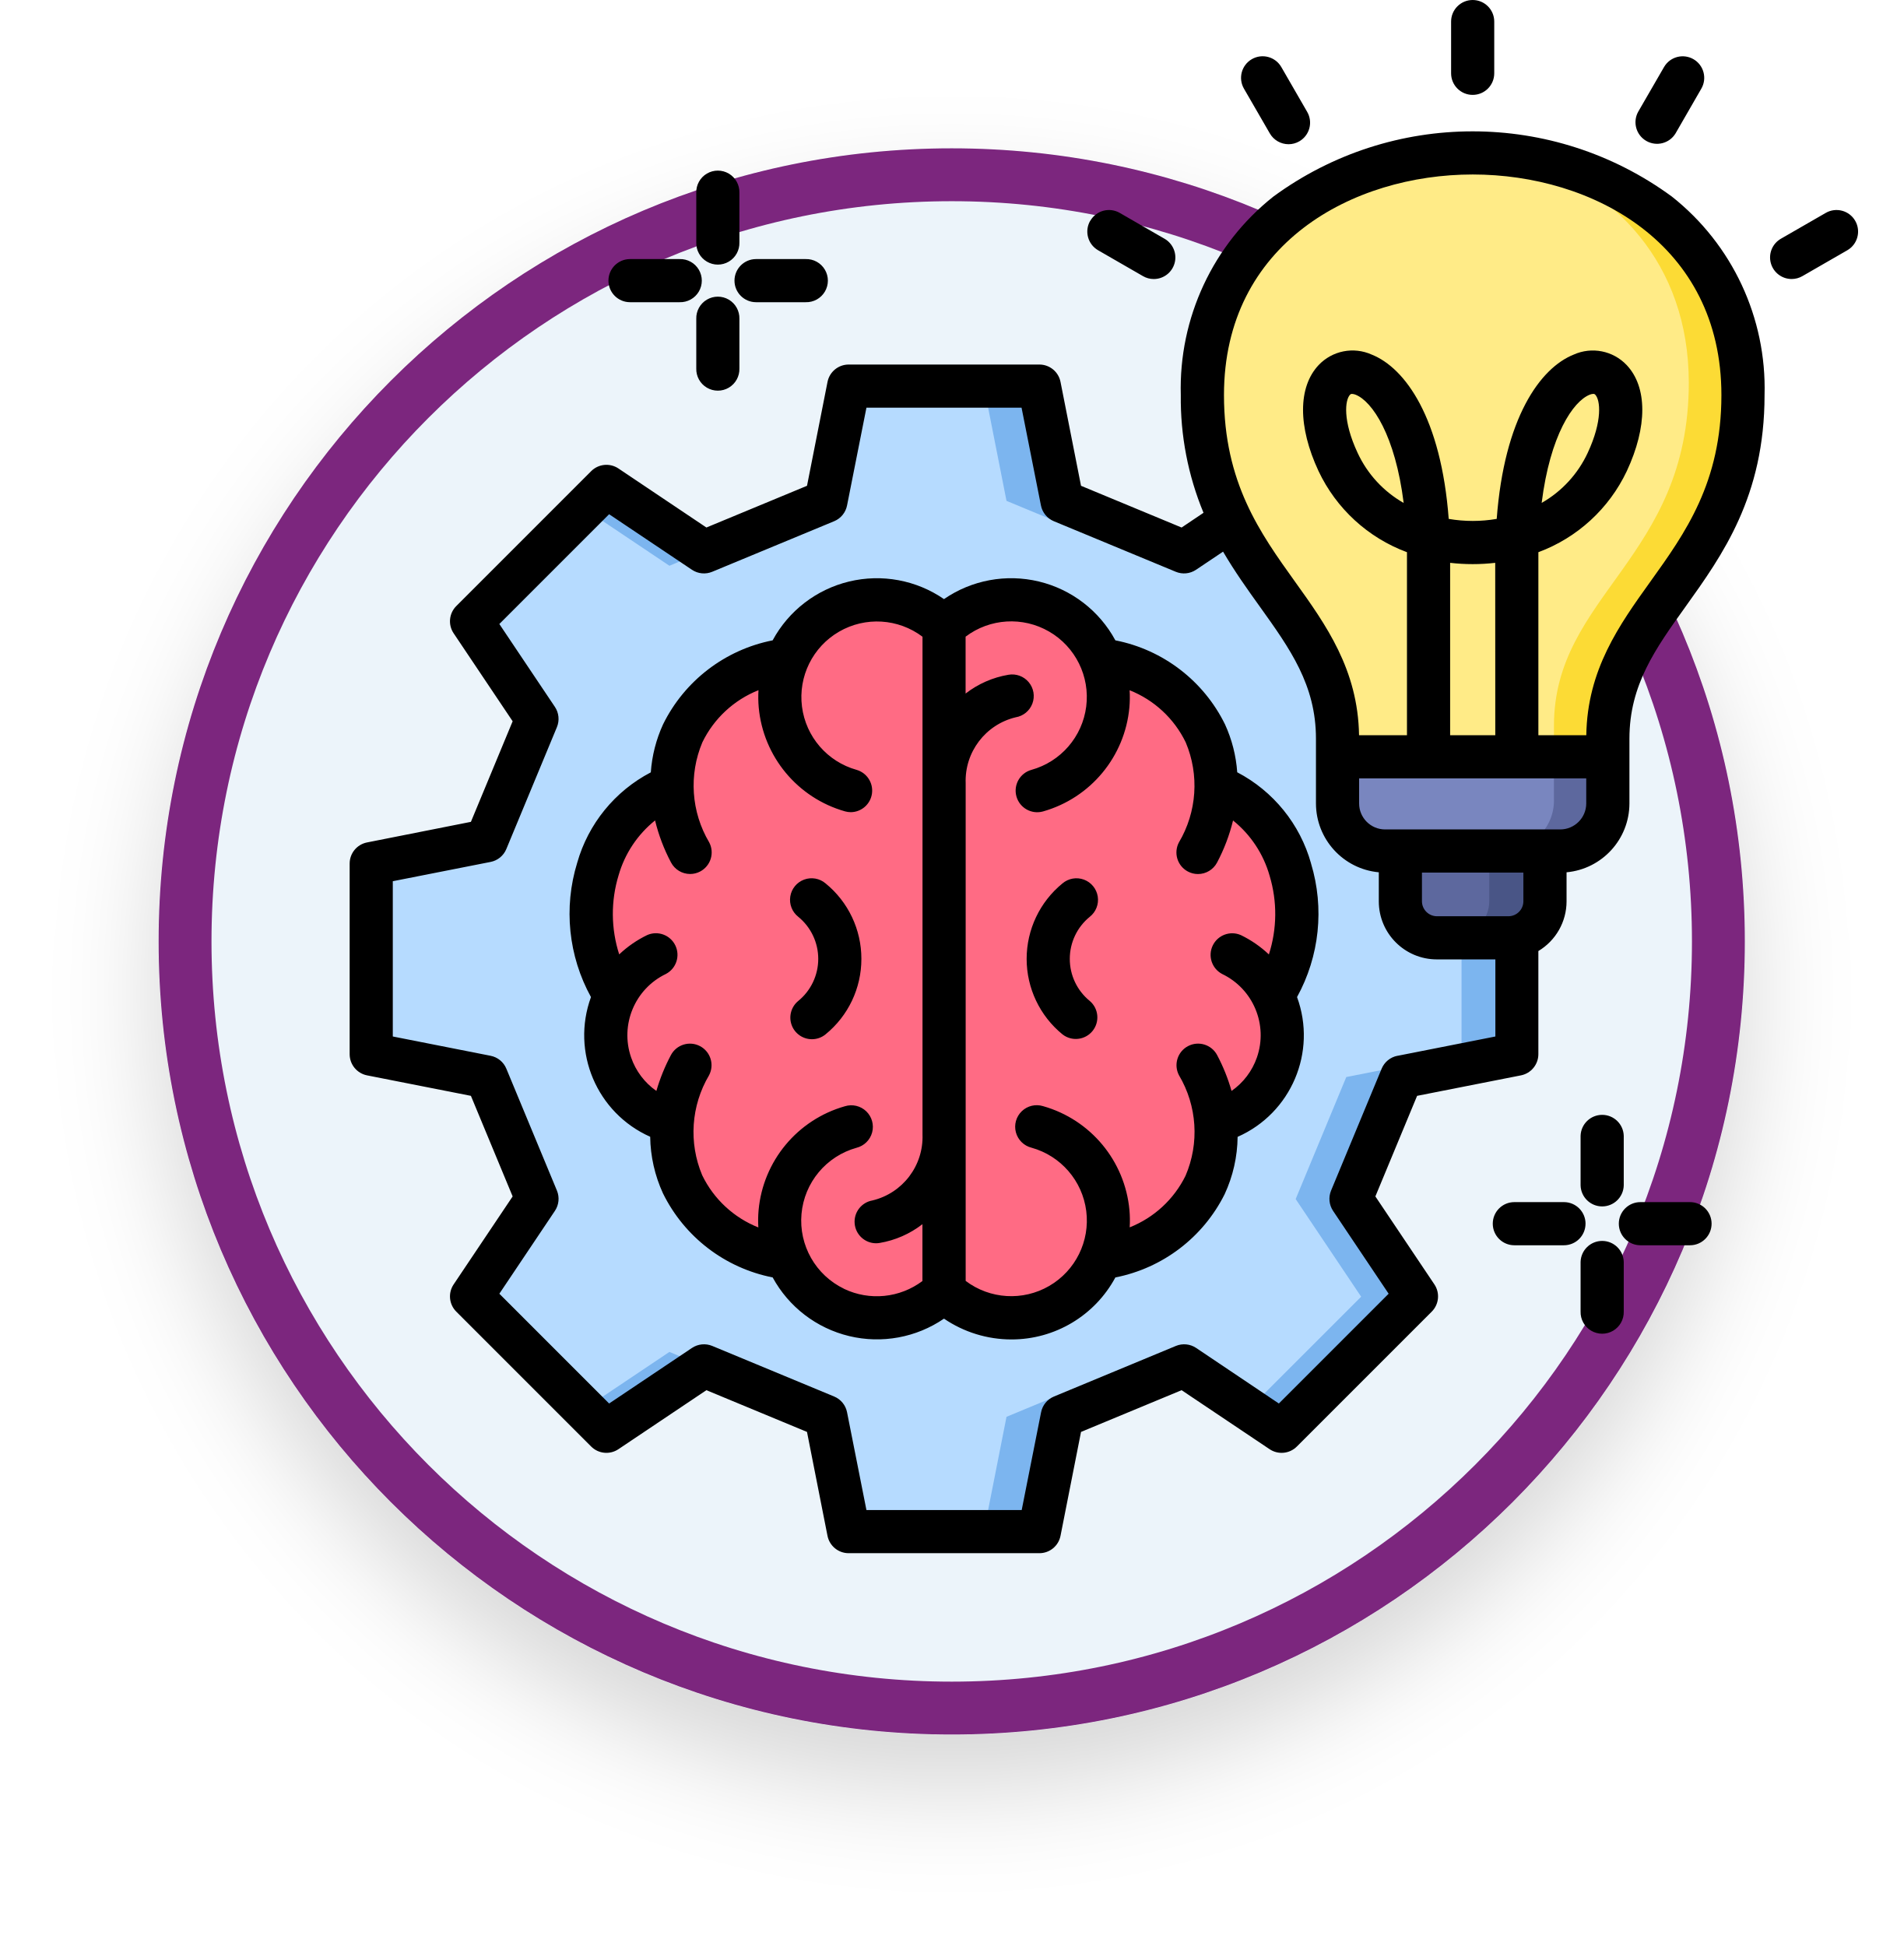
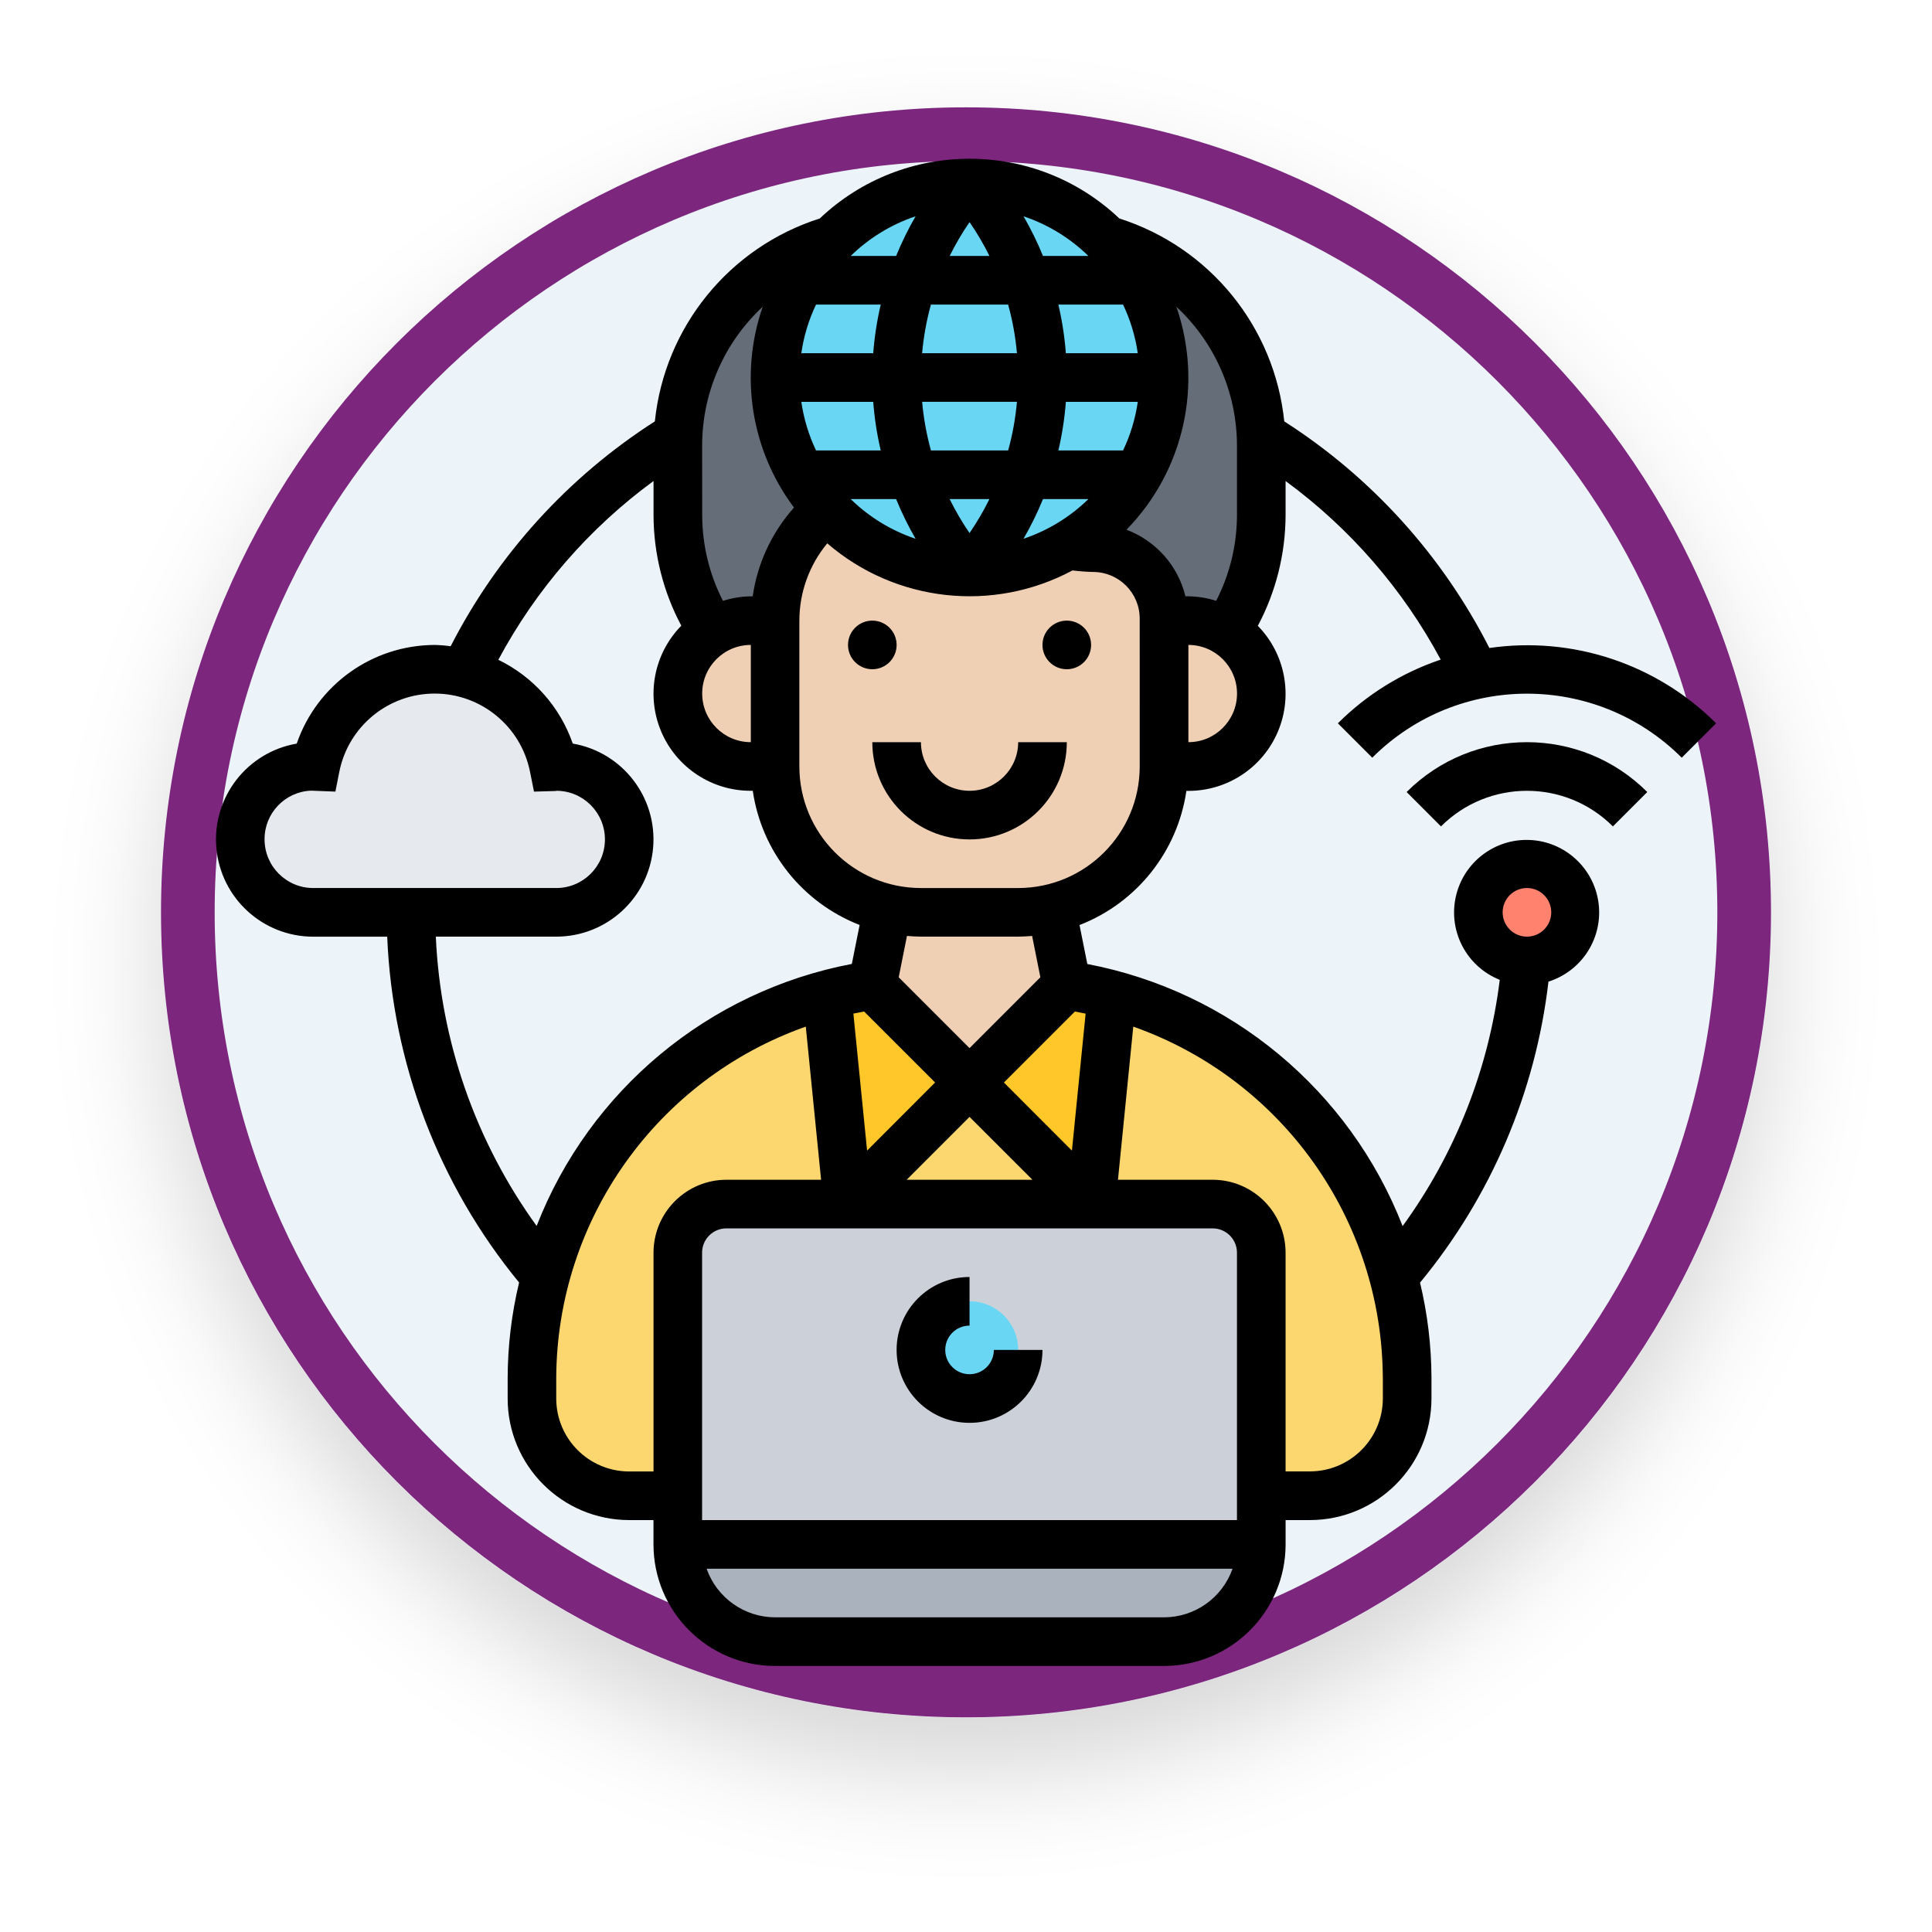
- <svg xmlns="http://www.w3.org/2000/svg" width="108" height="110.416" viewBox="0 0 108 110.416">
+ <svg xmlns="http://www.w3.org/2000/svg" width="108" height="108" viewBox="0 0 108 108">
  <defs>
-     <filter id="Ellipse_11495" x="0" y="2.416" width="108" height="108" filterUnits="userSpaceOnUse">
+     <filter id="Ellipse_11495" x="0" y="0" width="108" height="108" filterUnits="userSpaceOnUse">
      <feOffset dy="3" input="SourceAlpha" />
      <feGaussianBlur stdDeviation="3" result="blur" />
      <feFlood flood-opacity="0.161" />
      <feComposite operator="in" in2="blur" />
      <feComposite in="SourceGraphic" />
    </filter>
  </defs>
-   <g id="Group_1144172" data-name="Group 1144172" transform="translate(-617 -927.584)">
-     <g id="Group_1144058" data-name="Group 1144058" transform="translate(420 -3394.5)">
-       <g transform="matrix(1, 0, 0, 1, 197, 4322.08)" filter="url(#Ellipse_11495)">
-         <g id="Ellipse_11495-2" data-name="Ellipse 11495" transform="translate(9 8.42)" fill="#ecf4fa" stroke="#7b277e" stroke-width="3">
-           <circle cx="45" cy="45" r="45" stroke="none" />
-           <circle cx="45" cy="45" r="43.5" fill="none" />
+   <g id="Group_1144889" data-name="Group 1144889" transform="translate(9 6)">
+     <g id="Group_1144057" data-name="Group 1144057" transform="translate(0 0)">
+       <g id="Group_1143684" data-name="Group 1143684" transform="translate(0 0)">
+         <g transform="matrix(1, 0, 0, 1, -9, -6)" filter="url(#Ellipse_11495)">
+           <g id="Ellipse_11495-2" data-name="Ellipse 11495" transform="translate(9 6)" fill="#ecf4fa" stroke="#7b277e" stroke-width="3">
+             <circle cx="45" cy="45" r="45" stroke="none" />
+             <circle cx="45" cy="45" r="43.5" fill="none" />
+           </g>
        </g>
      </g>
    </g>
-     <g id="brainstorming_12056847" transform="translate(625.561 923.584)">
-       <path id="Path_978583" data-name="Path 978583" d="M83.192,156.246l-6.54-1.29-2.872-6.924,3.715-5.54-7.658-7.658-5.54,3.715-6.924-2.872-1.29-6.54H45.253l-1.29,6.54-6.924,2.872-5.54-3.715-7.658,7.658,3.715,5.54-2.872,6.924-6.54,1.29v10.83l6.54,1.29,2.872,6.924-3.715,5.54,7.658,7.658,5.54-3.715,6.924,2.872,1.29,6.54h10.83l1.29-6.54,6.924-2.872,5.54,3.715L77.5,180.83l-3.715-5.54,2.872-6.924,6.54-1.29Z" transform="translate(-5.665 -103.255)" fill="#7cb5ef" fill-rule="evenodd" />
-       <path id="Path_978584" data-name="Path 978584" d="M80.031,167.076l-6.54,1.29-2.872,6.924,3.715,5.54-6.389,6.389-4.856-3.256-8.877,3.682-1.29,6.54H45.253l-1.29-6.54-8.877-3.682-4.856,3.256-6.389-6.389,3.715-5.54-2.872-6.924-6.54-1.29v-10.83l6.54-1.29,2.872-6.924-3.715-5.54L30.23,136.1l4.856,3.256,8.877-3.682,1.29-6.54h7.669l1.29,6.54,8.877,3.682,4.856-3.256,6.389,6.389-.863,5.278,1.233,4.924,5.327,3.552Z" transform="translate(-5.665 -103.255)" fill="#b6dbff" fill-rule="evenodd" />
-       <path id="Path_978585" data-name="Path 978585" d="M295.832,90.666a2.7,2.7,0,0,0,2.693,2.693h9.915a2.7,2.7,0,0,0,2.693-2.693v-3.7c0-7.411,7.65-9.493,7.65-19.452,0-9.138-7.65-13.707-15.3-13.707s-15.3,4.569-15.3,13.707c0,9.959,7.65,12.041,7.65,19.452Z" transform="translate(-228.484 -41.101)" fill="#fcdb35" fill-rule="evenodd" />
-       <path id="Path_978586" data-name="Path 978586" d="M295.832,90.667a2.7,2.7,0,0,0,2.693,2.693H305.4a2.7,2.7,0,0,0,2.693-2.693V86.275c0-7.411,7.65-9.493,7.65-19.452,0-6.823-4.266-11.1-9.612-12.827a19.067,19.067,0,0,0-2.648-.185c-7.65,0-15.3,4.569-15.3,13.707,0,9.959,7.65,12.041,7.65,19.452v3.7Z" transform="translate(-228.484 -41.102)" fill="#ffeb87" fill-rule="evenodd" />
-       <path id="Path_978587" data-name="Path 978587" d="M360.454,269.188v4.745A2.069,2.069,0,0,1,358.392,276h-4.066a2.069,2.069,0,0,1-2.062-2.062v-4.745h8.19Z" transform="translate(-281.361 -218.817)" fill="#495586" fill-rule="evenodd" />
-       <path id="Path_978588" data-name="Path 978588" d="M355.242,276h-.917a2.069,2.069,0,0,1-2.062-2.062v-4.745H357.3v4.745A2.069,2.069,0,0,1,355.242,276Z" transform="translate(-281.36 -218.818)" fill="#5d689e" fill-rule="evenodd" />
-       <path id="Path_978589" data-name="Path 978589" d="M347.211,252.117a2.7,2.7,0,0,1-2.695,2.695h-9.922a2.7,2.7,0,0,1-2.695-2.695v-2.641h15.312Z" transform="translate(-264.557 -202.552)" fill="#5d689e" fill-rule="evenodd" />
-       <path id="Path_978590" data-name="Path 978590" d="M341.469,254.812h-6.876a2.7,2.7,0,0,1-2.695-2.695v-2.641h12.265v2.371A2.848,2.848,0,0,1,341.469,254.812Z" transform="translate(-264.556 -202.552)" fill="#7986bf" fill-rule="evenodd" />
-       <path id="Path_978591" data-name="Path 978591" d="M110.486,209.95v28.565a5.467,5.467,0,0,1-8.814-1.828c-4.434-.823-6.815-4.046-6.463-7.69a5.036,5.036,0,0,1-3.217-7.115c-2.61-3.828-1.392-9.99,3.185-11.748-.08-3.421,2.28-6.372,6.5-7.155a5.467,5.467,0,0,1,8.814-1.828v8.8Z" transform="translate(-65.483 -161.427)" fill="#ff6b84" fill-rule="evenodd" />
-       <path id="Path_978592" data-name="Path 978592" d="M204.145,209.95v28.565a5.467,5.467,0,0,0,8.814-1.828c4.434-.823,6.815-4.046,6.463-7.69a5.036,5.036,0,0,0,3.217-7.115c2.61-3.828,1.392-9.99-3.185-11.748.08-3.421-2.28-6.372-6.5-7.155a5.467,5.467,0,0,0-8.814-1.828Z" transform="translate(-159.142 -161.427)" fill="#ff6b84" fill-rule="evenodd" />
-       <path id="Path_978593" data-name="Path 978593" d="M40.313,58.407a5.51,5.51,0,0,1-2.032,4.281,1.211,1.211,0,0,1-.775.277,1.224,1.224,0,0,1-.774-2.172,3.08,3.08,0,0,0,0-4.774,1.224,1.224,0,1,1,1.549-1.895,5.511,5.511,0,0,1,2.032,4.282ZM62.755,64a3.855,3.855,0,0,1-1.44,1.9,10.408,10.408,0,0,0-.816-2.032,1.224,1.224,0,0,0-2.165,1.143,6.3,6.3,0,0,1,.372,5.7,6,6,0,0,1-3.17,2.929,6.549,6.549,0,0,0-.013-.977,6.774,6.774,0,0,0-4.9-5.9,1.224,1.224,0,1,0-.658,2.357,4.291,4.291,0,1,1-3.735,7.559V48.437A3.708,3.708,0,0,1,49.065,44.7a1.224,1.224,0,1,0-.412-2.413,5.436,5.436,0,0,0-2.427,1.065V40.124a4.291,4.291,0,1,1,3.735,7.558,1.224,1.224,0,0,0,.658,2.359,6.773,6.773,0,0,0,4.9-5.9,6.525,6.525,0,0,0,.013-.977,5.992,5.992,0,0,1,3.184,2.958,6.315,6.315,0,0,1-.386,5.675,1.223,1.223,0,0,0,.51,1.654,1.211,1.211,0,0,0,.57.142,1.225,1.225,0,0,0,1.084-.652,10.332,10.332,0,0,0,.907-2.387,6.187,6.187,0,0,1,2.075,3.138,7.5,7.5,0,0,1-.042,4.463,6.331,6.331,0,0,0-1.585-1.095,1.225,1.225,0,0,0-1.065,2.205A3.851,3.851,0,0,1,62.755,64ZM39.332,77.13a4.312,4.312,0,0,0,4.445-.445V73.46a5.441,5.441,0,0,1-2.427,1.065,1.265,1.265,0,0,1-.208.018,1.224,1.224,0,0,1-.2-2.43,3.708,3.708,0,0,0,2.839-3.738V40.128a4.289,4.289,0,1,0-3.735,7.555,1.225,1.225,0,0,1-.329,2.4,1.211,1.211,0,0,1-.329-.045,6.772,6.772,0,0,1-4.9-5.9,6.525,6.525,0,0,1-.013-.977,6,6,0,0,0-3.184,2.957,6.318,6.318,0,0,0,.386,5.676,1.223,1.223,0,0,1-.51,1.654,1.21,1.21,0,0,1-.57.142,1.225,1.225,0,0,1-1.084-.652,10.225,10.225,0,0,1-.906-2.387,6.179,6.179,0,0,0-2.069,3.11,7.5,7.5,0,0,0,.034,4.491,6.318,6.318,0,0,1,1.585-1.095,1.225,1.225,0,0,1,1.065,2.205A3.858,3.858,0,0,0,27.248,64a3.839,3.839,0,0,0,1.433,1.9,10.672,10.672,0,0,1,.823-2.031,1.224,1.224,0,0,1,2.165,1.143,6.321,6.321,0,0,0-.388,5.671,6,6,0,0,0,3.186,2.962,6.523,6.523,0,0,1,.013-.977,6.772,6.772,0,0,1,4.9-5.9,1.224,1.224,0,1,1,.658,2.357,4.291,4.291,0,0,0-.71,8ZM65.826,52.989a8.378,8.378,0,0,0-4.188-5.17,7.856,7.856,0,0,0-.694-2.72,8.828,8.828,0,0,0-6.22-4.766A6.721,6.721,0,0,0,45,37.993a6.72,6.72,0,0,0-9.722,2.34A8.833,8.833,0,0,0,29.06,45.1a7.852,7.852,0,0,0-.695,2.723,8.367,8.367,0,0,0-4.177,5.133,9.813,9.813,0,0,0,.782,7.618A6.306,6.306,0,0,0,28.33,68.5a7.947,7.947,0,0,0,.725,3.21,8.837,8.837,0,0,0,6.224,4.771A6.738,6.738,0,0,0,45,78.82,6.8,6.8,0,0,0,48.824,80a6.689,6.689,0,0,0,5.9-3.518,8.836,8.836,0,0,0,6.2-4.723,7.923,7.923,0,0,0,.736-3.254,6.3,6.3,0,0,0,3.372-7.931,9.816,9.816,0,0,0,.793-7.581ZM52.138,58.407a3.07,3.07,0,0,1,1.133-2.387,1.224,1.224,0,1,0-1.549-1.895,5.527,5.527,0,0,0,0,8.564,1.224,1.224,0,0,0,1.549-1.895,3.069,3.069,0,0,1-1.133-2.387ZM25.961,19.923A1.225,1.225,0,0,1,27.184,18.7H30a1.224,1.224,0,1,1,0,2.447H27.184A1.224,1.224,0,0,1,25.961,19.923Zm4.984-2.168a1.224,1.224,0,1,0,2.447,0V14.939a1.224,1.224,0,1,0-2.447,0Zm2.447,4.336a1.224,1.224,0,1,0-2.447,0v2.816a1.224,1.224,0,1,0,2.447,0Zm-.279-2.168A1.225,1.225,0,0,1,34.337,18.7h2.816a1.224,1.224,0,1,1,0,2.447H34.337A1.224,1.224,0,0,1,33.113,19.923ZM81.12,71.262V68.447a1.225,1.225,0,0,1,2.449,0v2.815a1.225,1.225,0,0,1-2.449,0ZM83.569,75.6v2.815a1.225,1.225,0,1,1-2.449,0V75.6a1.225,1.225,0,0,1,2.449,0Zm4.984-2.168a1.225,1.225,0,0,0-1.225-1.224H84.513a1.224,1.224,0,0,0,0,2.448h2.815A1.225,1.225,0,0,0,88.553,73.43Zm-7.152,0a1.225,1.225,0,0,0-1.225-1.224H77.361a1.224,1.224,0,1,0,0,2.448h2.815A1.224,1.224,0,0,0,81.4,73.43ZM96.253,18.2l-2.547,1.467a1.215,1.215,0,0,1-.607.164,1.224,1.224,0,0,1-.616-2.284l2.547-1.467A1.223,1.223,0,0,1,96.253,18.2ZM62.019,9.029A1.224,1.224,0,0,1,64.14,7.805l1.467,2.542a1.222,1.222,0,0,1-.447,1.672,1.207,1.207,0,0,1-.611.164,1.227,1.227,0,0,1-1.061-.612ZM73.773,8.16V5.224a1.224,1.224,0,0,1,2.448,0V8.16a1.224,1.224,0,0,1-2.448,0Zm10.612,2.187,1.469-2.542a1.222,1.222,0,1,1,2.117,1.224l-1.465,2.543a1.225,1.225,0,0,1-2.121-1.225ZM53.3,16.529a1.224,1.224,0,0,1,1.674-.448l2.542,1.467a1.224,1.224,0,0,1-.614,2.284,1.206,1.206,0,0,1-.61-.164L53.745,18.2a1.224,1.224,0,0,1-.45-1.671ZM71.084,32.539a6.33,6.33,0,0,1-2.616-2.844c-.854-1.829-.717-3-.428-3.3a.144.144,0,0,1,.117-.045.606.606,0,0,1,.2.047c.94.374,2.246,2.3,2.725,6.143Zm7.827,0c.479-3.846,1.785-5.768,2.724-6.143a.594.594,0,0,1,.2-.047.144.144,0,0,1,.117.045c.287.3.424,1.471-.428,3.3a6.353,6.353,0,0,1-2.616,2.843ZM85.08,37c1.981-2.763,4.03-5.62,4.03-10.584C89.11,17.818,81.794,13.9,75,13.9S60.886,17.818,60.886,26.415c0,4.965,2.048,7.822,4.027,10.584,1.761,2.455,3.576,4.992,3.637,8.718h2.719V35.732c0-.133,0-.266,0-.4a9.016,9.016,0,0,1-5.019-4.606c-1.173-2.514-1.17-4.763.009-6.014a2.649,2.649,0,0,1,3.006-.594c1.914.761,3.943,3.607,4.372,9.324a8.035,8.035,0,0,0,2.724,0c.429-5.717,2.459-8.563,4.372-9.324a2.646,2.646,0,0,1,3,.594c1.181,1.251,1.184,3.5.011,6.014a9.026,9.026,0,0,1-5.019,4.606c0,.131,0,.264,0,.4v9.986h2.719C81.5,41.992,83.321,39.455,85.08,37Zm-8.8,8.718H73.718V35.935a11.192,11.192,0,0,0,2.558,0Zm3.689,5.344H70.028a1.475,1.475,0,0,1-1.474-1.474V48.166H81.441v1.422a1.477,1.477,0,0,1-1.476,1.474Zm-2.932,4.926H72.962a.853.853,0,0,1-.843-.841V53.51h5.755v1.637A.851.851,0,0,1,77.033,55.988Zm-6.3,7.918,5.548-1.095V58.436H72.962a3.292,3.292,0,0,1-3.291-3.289V53.494a3.93,3.93,0,0,1-3.566-3.906V45.91c0-3.046-1.474-5.1-3.18-7.484-.7-.974-1.427-1.992-2.09-3.126L59.3,36.329a1.22,1.22,0,0,1-1.15.113l-6.919-2.869a1.222,1.222,0,0,1-.73-.894l-1.1-5.548H40.6L39.5,32.679a1.221,1.221,0,0,1-.73.894l-6.919,2.869a1.222,1.222,0,0,1-1.151-.113L26,33.177l-6.229,6.229,3.151,4.7a1.225,1.225,0,0,1,.116,1.151l-2.871,6.919a1.218,1.218,0,0,1-.894.73L13.726,54v8.81l5.548,1.095a1.219,1.219,0,0,1,.894.731l2.871,6.919a1.225,1.225,0,0,1-.116,1.151l-3.151,4.7L26,83.635l4.7-3.152a1.227,1.227,0,0,1,1.151-.115l6.919,2.871a1.219,1.219,0,0,1,.73.894L40.6,89.681h8.809l1.1-5.548a1.218,1.218,0,0,1,.73-.894l6.919-2.871a1.225,1.225,0,0,1,1.15.115L64,83.635l6.229-6.229-3.152-4.7a1.227,1.227,0,0,1-.115-1.151l2.871-6.919a1.222,1.222,0,0,1,.894-.731ZM86.3,15.154a19.117,19.117,0,0,0-22.611,0,13.882,13.882,0,0,0-5.253,11.262,16.931,16.931,0,0,0,1.289,6.68l-1.243.836-5.707-2.368-1.163-5.892a1.222,1.222,0,0,0-1.2-.988H39.591a1.223,1.223,0,0,0-1.2.988l-1.163,5.892L31.52,33.931l-4.991-3.349a1.224,1.224,0,0,0-1.548.152L17.33,38.386a1.221,1.221,0,0,0-.151,1.548l3.347,4.991-2.368,5.707L12.265,51.8a1.222,1.222,0,0,0-.987,1.2V63.816a1.225,1.225,0,0,0,.987,1.2l5.893,1.162,2.368,5.707-3.347,4.991a1.221,1.221,0,0,0,.151,1.548l7.651,7.652a1.222,1.222,0,0,0,1.548.15l4.991-3.347,5.707,2.368,1.163,5.893a1.223,1.223,0,0,0,1.2.988H50.412a1.222,1.222,0,0,0,1.2-.988l1.163-5.893,5.707-2.368,4.991,3.347a1.222,1.222,0,0,0,1.548-.15l7.652-7.652a1.224,1.224,0,0,0,.152-1.548l-3.349-4.991,2.368-5.707,5.892-1.162a1.226,1.226,0,0,0,.988-1.2V57.962a3.286,3.286,0,0,0,1.6-2.815V53.494a3.929,3.929,0,0,0,3.567-3.906V45.91c0-3.046,1.474-5.1,3.181-7.484,2.1-2.935,4.486-6.26,4.486-12.011A13.868,13.868,0,0,0,86.3,15.154Z" transform="translate(0 0)" fill-rule="evenodd" />
+     <g id="cyber-security_3045887" transform="translate(3.071 2.873)">
+       <g id="Group_1144169" data-name="Group 1144169" transform="translate(1.359 1.359)">
+         <g id="Group_1144152" data-name="Group 1144152" transform="translate(47.563 45.362)">
+           <path id="Path_978564" data-name="Path 978564" d="M54.666,56.8v1.169A5.434,5.434,0,0,1,49.231,63.4H46.513V49.812a2.726,2.726,0,0,0-2.718-2.718H37L38.169,35.38A22.131,22.131,0,0,1,54.666,56.8Z" transform="translate(-37 -35.38)" fill="#fcd770" />
+         </g>
+         <g id="Group_1144153" data-name="Group 1144153" transform="translate(33.974 50.281)">
+           <path id="Path_978565" data-name="Path 978565" d="M40.589,45.795H27L33.795,39Z" transform="translate(-27 -39)" fill="#fcd770" />
+         </g>
+         <g id="Group_1144154" data-name="Group 1144154" transform="translate(16.307 45.362)">
+           <path id="Path_978566" data-name="Path 978566" d="M30.5,35.38l1.169,11.714H24.872a2.726,2.726,0,0,0-2.718,2.718V63.4H19.436A5.434,5.434,0,0,1,14,57.966V56.8A22.165,22.165,0,0,1,30.5,35.38Z" transform="translate(-14 -35.38)" fill="#fcd770" />
+         </g>
+         <g id="Group_1144155" data-name="Group 1144155" transform="translate(40.768 44.845)">
+           <path id="Path_978567" data-name="Path 978567" d="M39.963,35.516,38.795,47.231,32,40.436,37.436,35A21.334,21.334,0,0,1,39.963,35.516Z" transform="translate(-32 -35)" fill="#ffc729" />
+         </g>
+         <g id="Group_1144156" data-name="Group 1144156" transform="translate(32.805 44.845)">
+           <path id="Path_978568" data-name="Path 978568" d="M34.1,40.436l-6.795,6.795L26.14,35.516A21.334,21.334,0,0,1,28.668,35Z" transform="translate(-26.14 -35)" fill="#ffc729" />
+         </g>
+         <g id="Group_1144157" data-name="Group 1144157" transform="translate(24.461 76.101)">
+           <path id="Path_978569" data-name="Path 978569" d="M20,58H52.615a5.434,5.434,0,0,1-5.436,5.436H25.436A5.434,5.434,0,0,1,20,58Z" transform="translate(-20 -58)" fill="#aab2bd" />
+         </g>
+         <g id="Group_1144158" data-name="Group 1144158" transform="translate(24.461 57.076)">
+           <path id="Path_978570" data-name="Path 978570" d="M52.615,60.307v2.718H20V46.718A2.726,2.726,0,0,1,22.718,44H49.9a2.726,2.726,0,0,1,2.718,2.718Z" transform="translate(-20 -44)" fill="#ccd1d9" />
+         </g>
+         <g id="Group_1144159" data-name="Group 1144159" transform="translate(0 27.179)">
+           <path id="Path_978571" data-name="Path 978571" d="M11.513,35.589H6.077a4.077,4.077,0,1,1,0-8.154c.041,0,.1.014.136.014A6.794,6.794,0,0,1,12.872,22a6.568,6.568,0,0,1,1.644.2,6.8,6.8,0,0,1,5.015,5.246c.041,0,.1-.014.136-.014a4.077,4.077,0,1,1,0,8.154Z" transform="translate(-2 -22)" fill="#e6e9ed" />
+         </g>
+         <g id="Group_1144160" data-name="Group 1144160" transform="translate(46.218 3.18)">
+           <path id="Path_978572" data-name="Path 978572" d="M46.868,19.75a11.789,11.789,0,0,1-1.93,6.482,4.122,4.122,0,0,0-2.147-.612H41.432v-.109a3.99,3.99,0,0,0-3.968-3.968,10.318,10.318,0,0,1-1.454-.109,10.924,10.924,0,0,0,5.422-9.4A10.669,10.669,0,0,0,39.965,6.6,10.294,10.294,0,0,0,38.252,4.34,11.936,11.936,0,0,1,46.868,15.8Z" transform="translate(-36.01 -4.34)" fill="#656d78" />
+         </g>
+         <g id="Group_1144161" data-name="Group 1144161" transform="translate(29.897 0)">
+           <circle id="Ellipse_11617" data-name="Ellipse 11617" cx="10.872" cy="10.872" r="10.872" fill="#69d6f4" />
+         </g>
+         <g id="Group_1144162" data-name="Group 1144162" transform="translate(24.461 3.18)">
+           <path id="Path_978573" data-name="Path 978573" d="M28.616,4.34A10.294,10.294,0,0,0,26.9,6.6a10.8,10.8,0,0,0,0,10.872,10.352,10.352,0,0,0,1.413,1.93,8.118,8.118,0,0,0-2.881,6.224H24.077a4.122,4.122,0,0,0-2.147.612A11.789,11.789,0,0,1,20,19.75V15.8a3.553,3.553,0,0,1,.027-.544A11.9,11.9,0,0,1,28.616,4.34Z" transform="translate(-20 -4.34)" fill="#656d78" />
+         </g>
+         <g id="Group_1144163" data-name="Group 1144163" transform="translate(51.64 24.461)">
+           <path id="Path_978574" data-name="Path 978574" d="M43.506,20.612a4.078,4.078,0,0,1-2.147,7.542H40V20h1.359a4.122,4.122,0,0,1,2.147.612Z" transform="translate(-40 -20)" fill="#f0d0b4" />
+         </g>
+         <g id="Group_1144164" data-name="Group 1144164" transform="translate(35.333 40.551)">
+           <path id="Path_978575" data-name="Path 978575" d="M38.015,31.84l.856,4.294L33.436,41.57,28,36.134l.856-4.294a7.672,7.672,0,0,0,1.862.217h5.436A7.672,7.672,0,0,0,38.015,31.84Z" transform="translate(-28 -31.84)" fill="#f0d0b4" />
+         </g>
+         <g id="Group_1144165" data-name="Group 1144165" transform="translate(29.897 18.237)">
+           <path id="Path_978576" data-name="Path 978576" d="M45.743,21.644V29.8a8.161,8.161,0,0,1-6.292,7.936,7.672,7.672,0,0,1-1.862.217H32.154a7.672,7.672,0,0,1-1.862-.217A8.161,8.161,0,0,1,24,29.8V21.644a8.118,8.118,0,0,1,2.881-6.224,10.856,10.856,0,0,0,13.44,2.038,10.318,10.318,0,0,0,1.454.109,3.99,3.99,0,0,1,3.968,3.968Z" transform="translate(-24 -15.42)" fill="#f0d0b4" />
+         </g>
+         <g id="Group_1144166" data-name="Group 1144166" transform="translate(24.461 24.461)">
+           <path id="Path_978577" data-name="Path 978577" d="M25.436,20v8.154H24.077a4.077,4.077,0,0,1-2.147-7.542A4.122,4.122,0,0,1,24.077,20Z" transform="translate(-20 -20)" fill="#f0d0b4" />
+         </g>
+         <g id="Group_1144167" data-name="Group 1144167" transform="translate(69.211 38.05)">
+           <path id="Path_978578" data-name="Path 978578" d="M55.648,30a2.718,2.718,0,1,1,0,5.436h-.027A2.718,2.718,0,0,1,55.648,30Z" transform="translate(-52.93 -30)" fill="#ff826e" />
+         </g>
+         <g id="Group_1144168" data-name="Group 1144168" transform="translate(38.05 62.511)">
+           <circle id="Ellipse_11618" data-name="Ellipse 11618" cx="2.718" cy="2.718" r="2.718" fill="#69d6f4" />
+         </g>
+       </g>
+       <g id="Group_1144170" data-name="Group 1144170" transform="translate(0 0)">
+         <path id="Path_978579" data-name="Path 978579" d="M33.077,52.436a1.359,1.359,0,1,1,0-2.718V47a4.077,4.077,0,1,0,4.077,4.077H34.436A1.359,1.359,0,0,1,33.077,52.436Z" transform="translate(9.05 15.511)" />
+         <path id="Path_978580" data-name="Path 978580" d="M49.979,27.787,51.9,29.709a6.793,6.793,0,0,1,9.609,0l1.922-1.922a9.509,9.509,0,0,0-13.452,0Z" transform="translate(16.581 7.615)" />
+         <path id="Path_978581" data-name="Path 978581" d="M72.186,28.35A32.561,32.561,0,0,0,60.72,15.682,13.339,13.339,0,0,0,51.5,4.339a12.167,12.167,0,0,0-16.744,0,13.338,13.338,0,0,0-9.22,11.343,32.585,32.585,0,0,0-11.415,12.57,7.732,7.732,0,0,0-.89-.072,8.181,8.181,0,0,0-7.715,5.515,5.436,5.436,0,0,0,.92,10.793h4.138A32.568,32.568,0,0,0,17.947,63.82a23.167,23.167,0,0,0-.64,5.322v1.165A6.8,6.8,0,0,0,24.1,77.1h1.359V78.46a6.8,6.8,0,0,0,6.795,6.795H54a6.8,6.8,0,0,0,6.795-6.795V77.1h1.359a6.8,6.8,0,0,0,6.795-6.795V69.142a23.129,23.129,0,0,0-.639-5.316A32.3,32.3,0,0,0,75.489,47a4.055,4.055,0,1,0-2.723-.1,29.569,29.569,0,0,1-5.43,13.767A23.661,23.661,0,0,0,49.711,46.016l-.436-2.178a9.524,9.524,0,0,0,5.974-7.5h.109a5.428,5.428,0,0,0,3.885-9.226,13.26,13.26,0,0,0,1.551-6.164V19.017A29.856,29.856,0,0,1,69.465,29a14.837,14.837,0,0,0-5.748,3.56l1.922,1.922a12.244,12.244,0,0,1,17.3,0l1.922-1.922A14.916,14.916,0,0,0,72.186,28.35Zm2.1,13.418a1.359,1.359,0,1,1-1.359,1.359A1.359,1.359,0,0,1,74.287,41.768ZM46.144,22.244a17.809,17.809,0,0,0,1.089-2.219h2.539A9.519,9.519,0,0,1,46.144,22.244Zm2.367-10.373a17.765,17.765,0,0,0-.42-2.718h3.618a9.428,9.428,0,0,1,.822,2.718Zm-7.542,5.436a15.239,15.239,0,0,1-.492-2.718h5.3a15.24,15.24,0,0,1-.492,2.718Zm3.27,2.718a15.356,15.356,0,0,1-1.112,1.9,15.346,15.346,0,0,1-1.113-1.9ZM33.723,11.872a9.428,9.428,0,0,1,.822-2.718h3.618a17.764,17.764,0,0,0-.42,2.718Zm6.753,0a15.239,15.239,0,0,1,.492-2.718h4.317a15.24,15.24,0,0,1,.492,2.718Zm1.54-5.436a15.226,15.226,0,0,1,1.112-1.894,15.227,15.227,0,0,1,1.112,1.894Zm5.217,0a18,18,0,0,0-1.089-2.219,9.535,9.535,0,0,1,3.628,2.219Zm-8.211,0H36.483a9.514,9.514,0,0,1,3.628-2.219A18,18,0,0,0,39.022,6.436Zm-1.279,8.154a17.765,17.765,0,0,0,.42,2.718H34.546a9.427,9.427,0,0,1-.822-2.718Zm1.279,5.436a18,18,0,0,0,1.089,2.219,9.535,9.535,0,0,1-3.628-2.219Zm12.687-2.718H48.092a17.763,17.763,0,0,0,.42-2.718h4.02A9.428,9.428,0,0,1,51.709,17.307ZM28.179,17a10.592,10.592,0,0,1,3.386-7.726A12.1,12.1,0,0,0,33.314,20.5a9.483,9.483,0,0,0-2.309,4.962H30.9a5.36,5.36,0,0,0-1.556.254,10.515,10.515,0,0,1-1.162-4.771ZM30.9,33.615a2.718,2.718,0,1,1,0-5.436ZM3.718,39.05a2.709,2.709,0,0,1,2.6-2.725l1.36.053L7.9,35.255a5.435,5.435,0,0,1,10.654,0l.226,1.124,1.147-.033c.072,0,.141-.01.1-.014a2.718,2.718,0,0,1,0,5.436H6.436A2.721,2.721,0,0,1,3.718,39.05Zm9.574,5.436h6.734a5.436,5.436,0,0,0,.92-10.793,8.178,8.178,0,0,0-4.16-4.683,29.853,29.853,0,0,1,8.676-9.994v1.927a13.217,13.217,0,0,0,1.552,6.161A5.428,5.428,0,0,0,30.9,36.333h.109a9.531,9.531,0,0,0,5.974,7.5l-.436,2.178a23.66,23.66,0,0,0-17.62,14.648A29.87,29.87,0,0,1,13.292,44.486Zm35.724,4.187c.2.035.4.073.6.116l-.766,7.658L45.049,52.64ZM58.076,77.1h-29.9V62.153a1.359,1.359,0,0,1,1.359-1.359H56.717a1.359,1.359,0,0,1,1.359,1.359ZM46.642,58.076H39.613l3.514-3.514ZM37.4,56.446l-.766-7.658c.2-.042.4-.08.6-.116l3.968,3.967ZM24.1,74.383a4.082,4.082,0,0,1-4.077-4.077V69.142a20.92,20.92,0,0,1,13.95-19.626l.856,8.56H29.538a4.082,4.082,0,0,0-4.077,4.077V74.383ZM54,82.537H32.256a4.071,4.071,0,0,1-3.827-2.718h29.4A4.068,4.068,0,0,1,54,82.537Zm12.231-13.4v1.165a4.082,4.082,0,0,1-4.077,4.077H60.794V62.153a4.082,4.082,0,0,0-4.077-4.077H51.424l.856-8.56A20.92,20.92,0,0,1,66.229,69.142ZM47.087,46.757l-3.96,3.961-3.96-3.96.462-2.312c.258.02.516.039.78.039h5.436c.264,0,.522-.019.78-.039ZM52.64,34.974a6.8,6.8,0,0,1-6.795,6.795H40.409a6.8,6.8,0,0,1-6.795-6.795V26.82A6.782,6.782,0,0,1,35.173,22.5a12.178,12.178,0,0,0,13.709,1.514,11.334,11.334,0,0,0,1.152.086,2.608,2.608,0,0,1,2.605,2.605ZM51.9,21.738A12.142,12.142,0,0,0,54.689,9.275,10.6,10.6,0,0,1,58.076,17v3.942a10.52,10.52,0,0,1-1.162,4.771,5.405,5.405,0,0,0-1.556-.253h-.163a5.322,5.322,0,0,0-3.3-3.724Zm3.461,11.877V28.179a2.718,2.718,0,1,1,0,5.436Z" transform="translate(-1 -1)" />
+         <path id="Path_978582" data-name="Path 978582" d="M33.436,27.718A2.721,2.721,0,0,1,30.718,25H28a5.436,5.436,0,1,0,10.872,0H36.154A2.721,2.721,0,0,1,33.436,27.718Z" transform="translate(8.692 7.615)" />
+         <circle id="Ellipse_11619" data-name="Ellipse 11619" cx="1.359" cy="1.359" r="1.359" transform="translate(35.333 25.82)" />
+         <circle id="Ellipse_11620" data-name="Ellipse 11620" cx="1.359" cy="1.359" r="1.359" transform="translate(46.204 25.82)" />
+       </g>
    </g>
  </g>
</svg>
